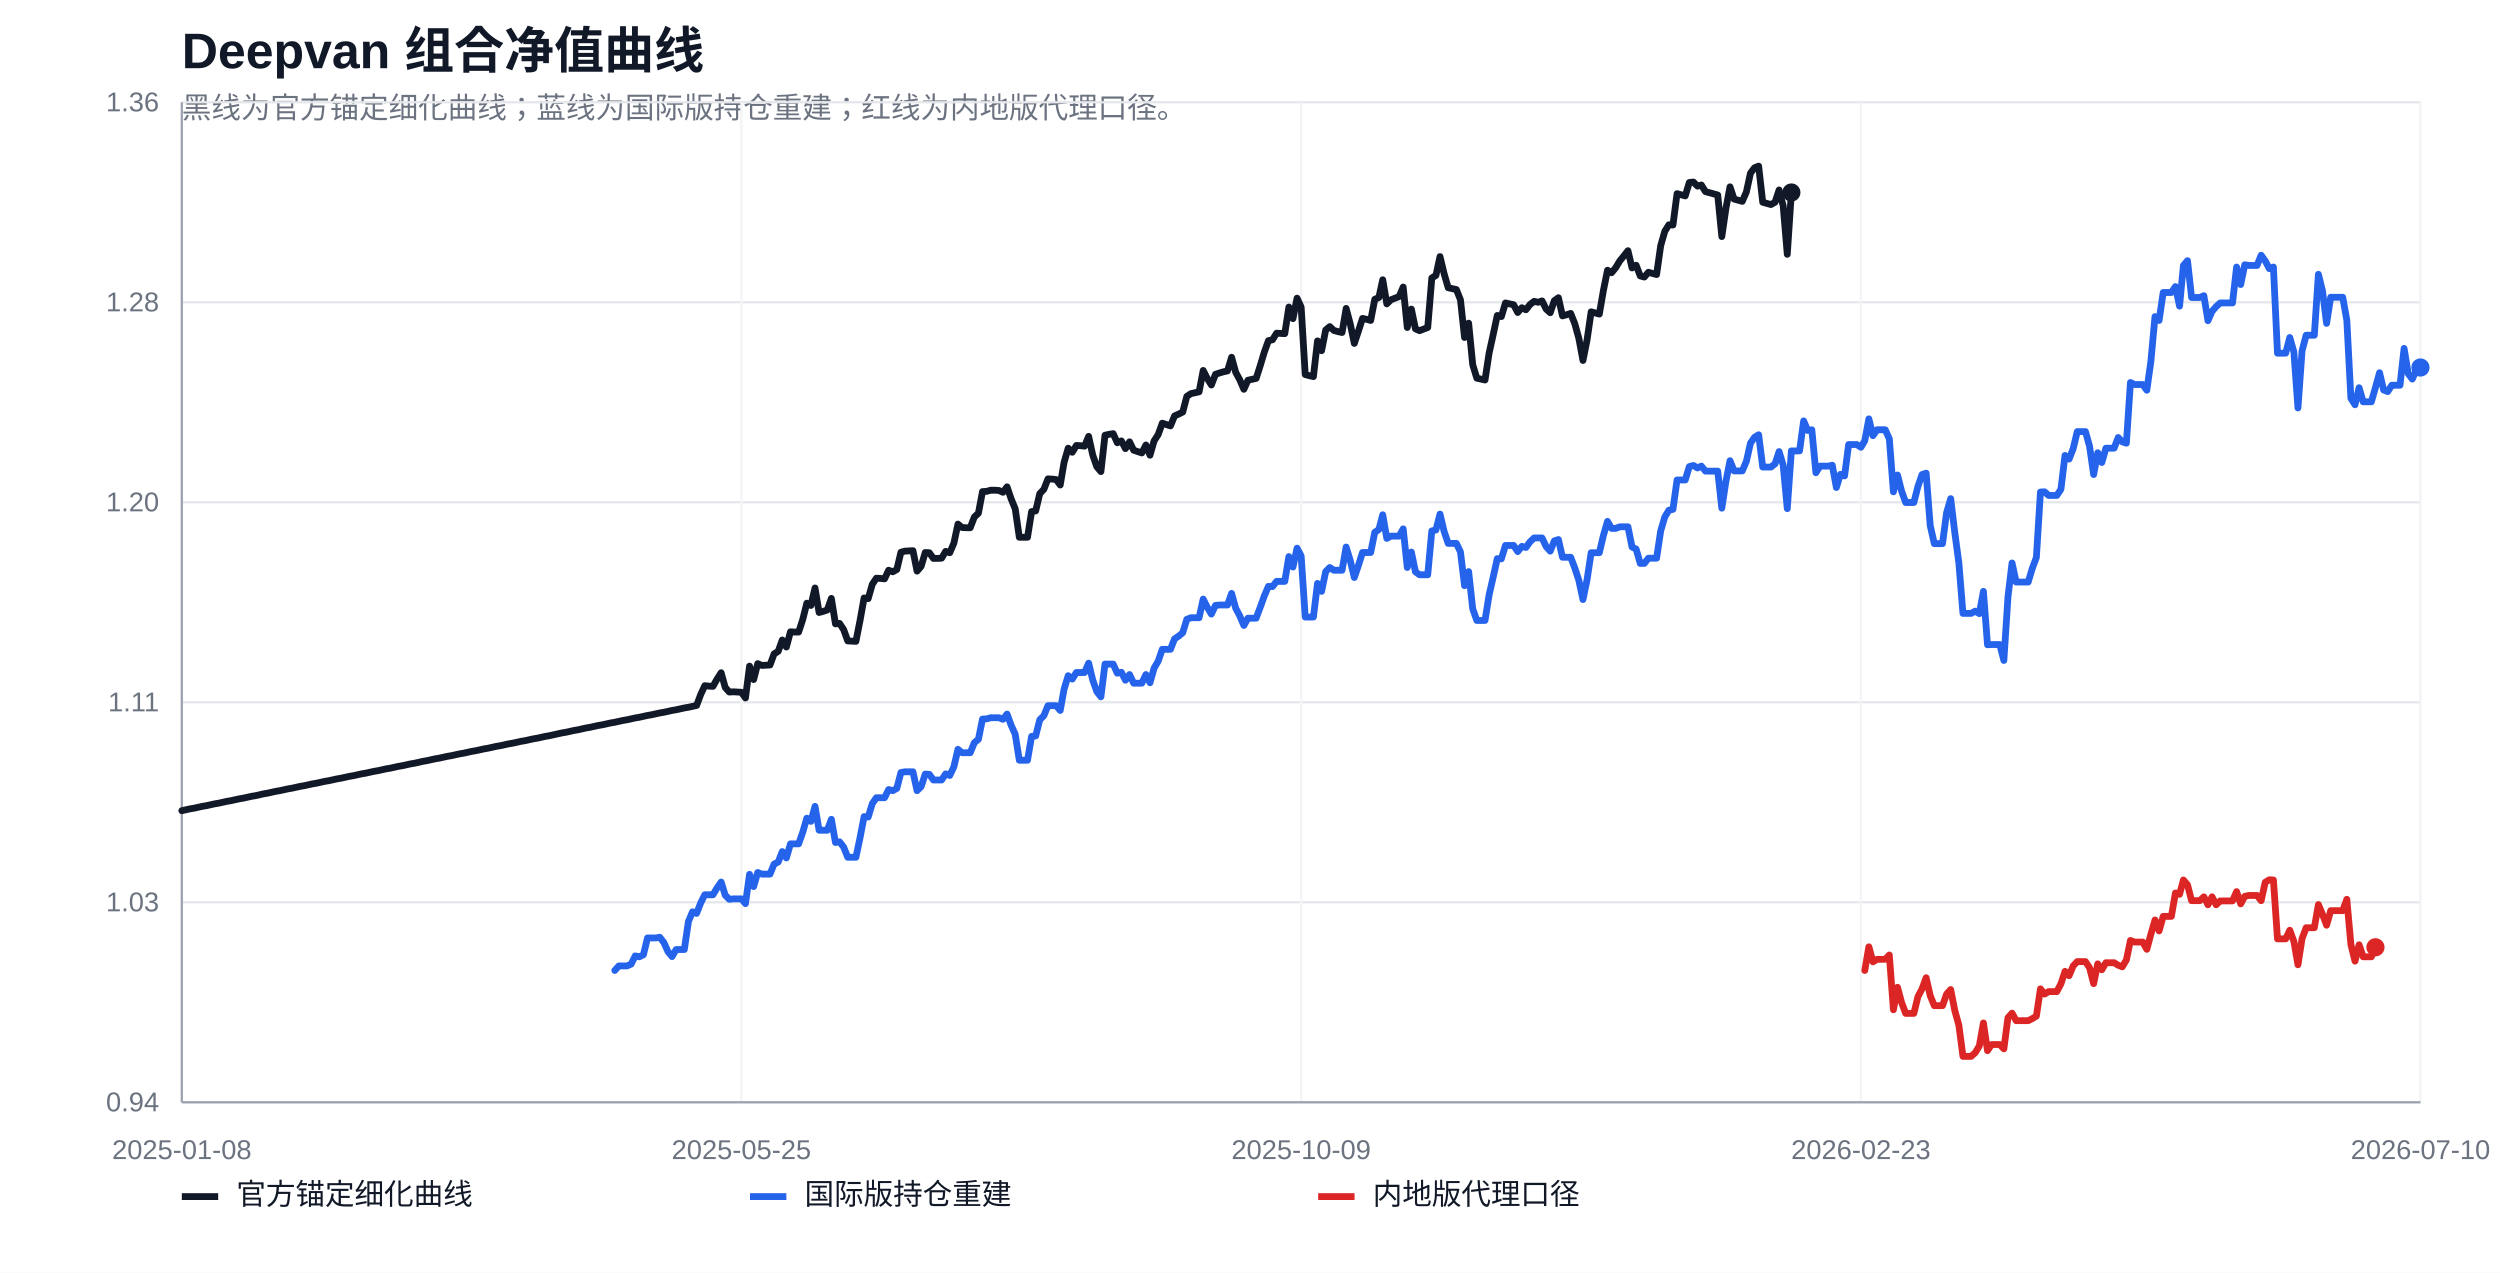
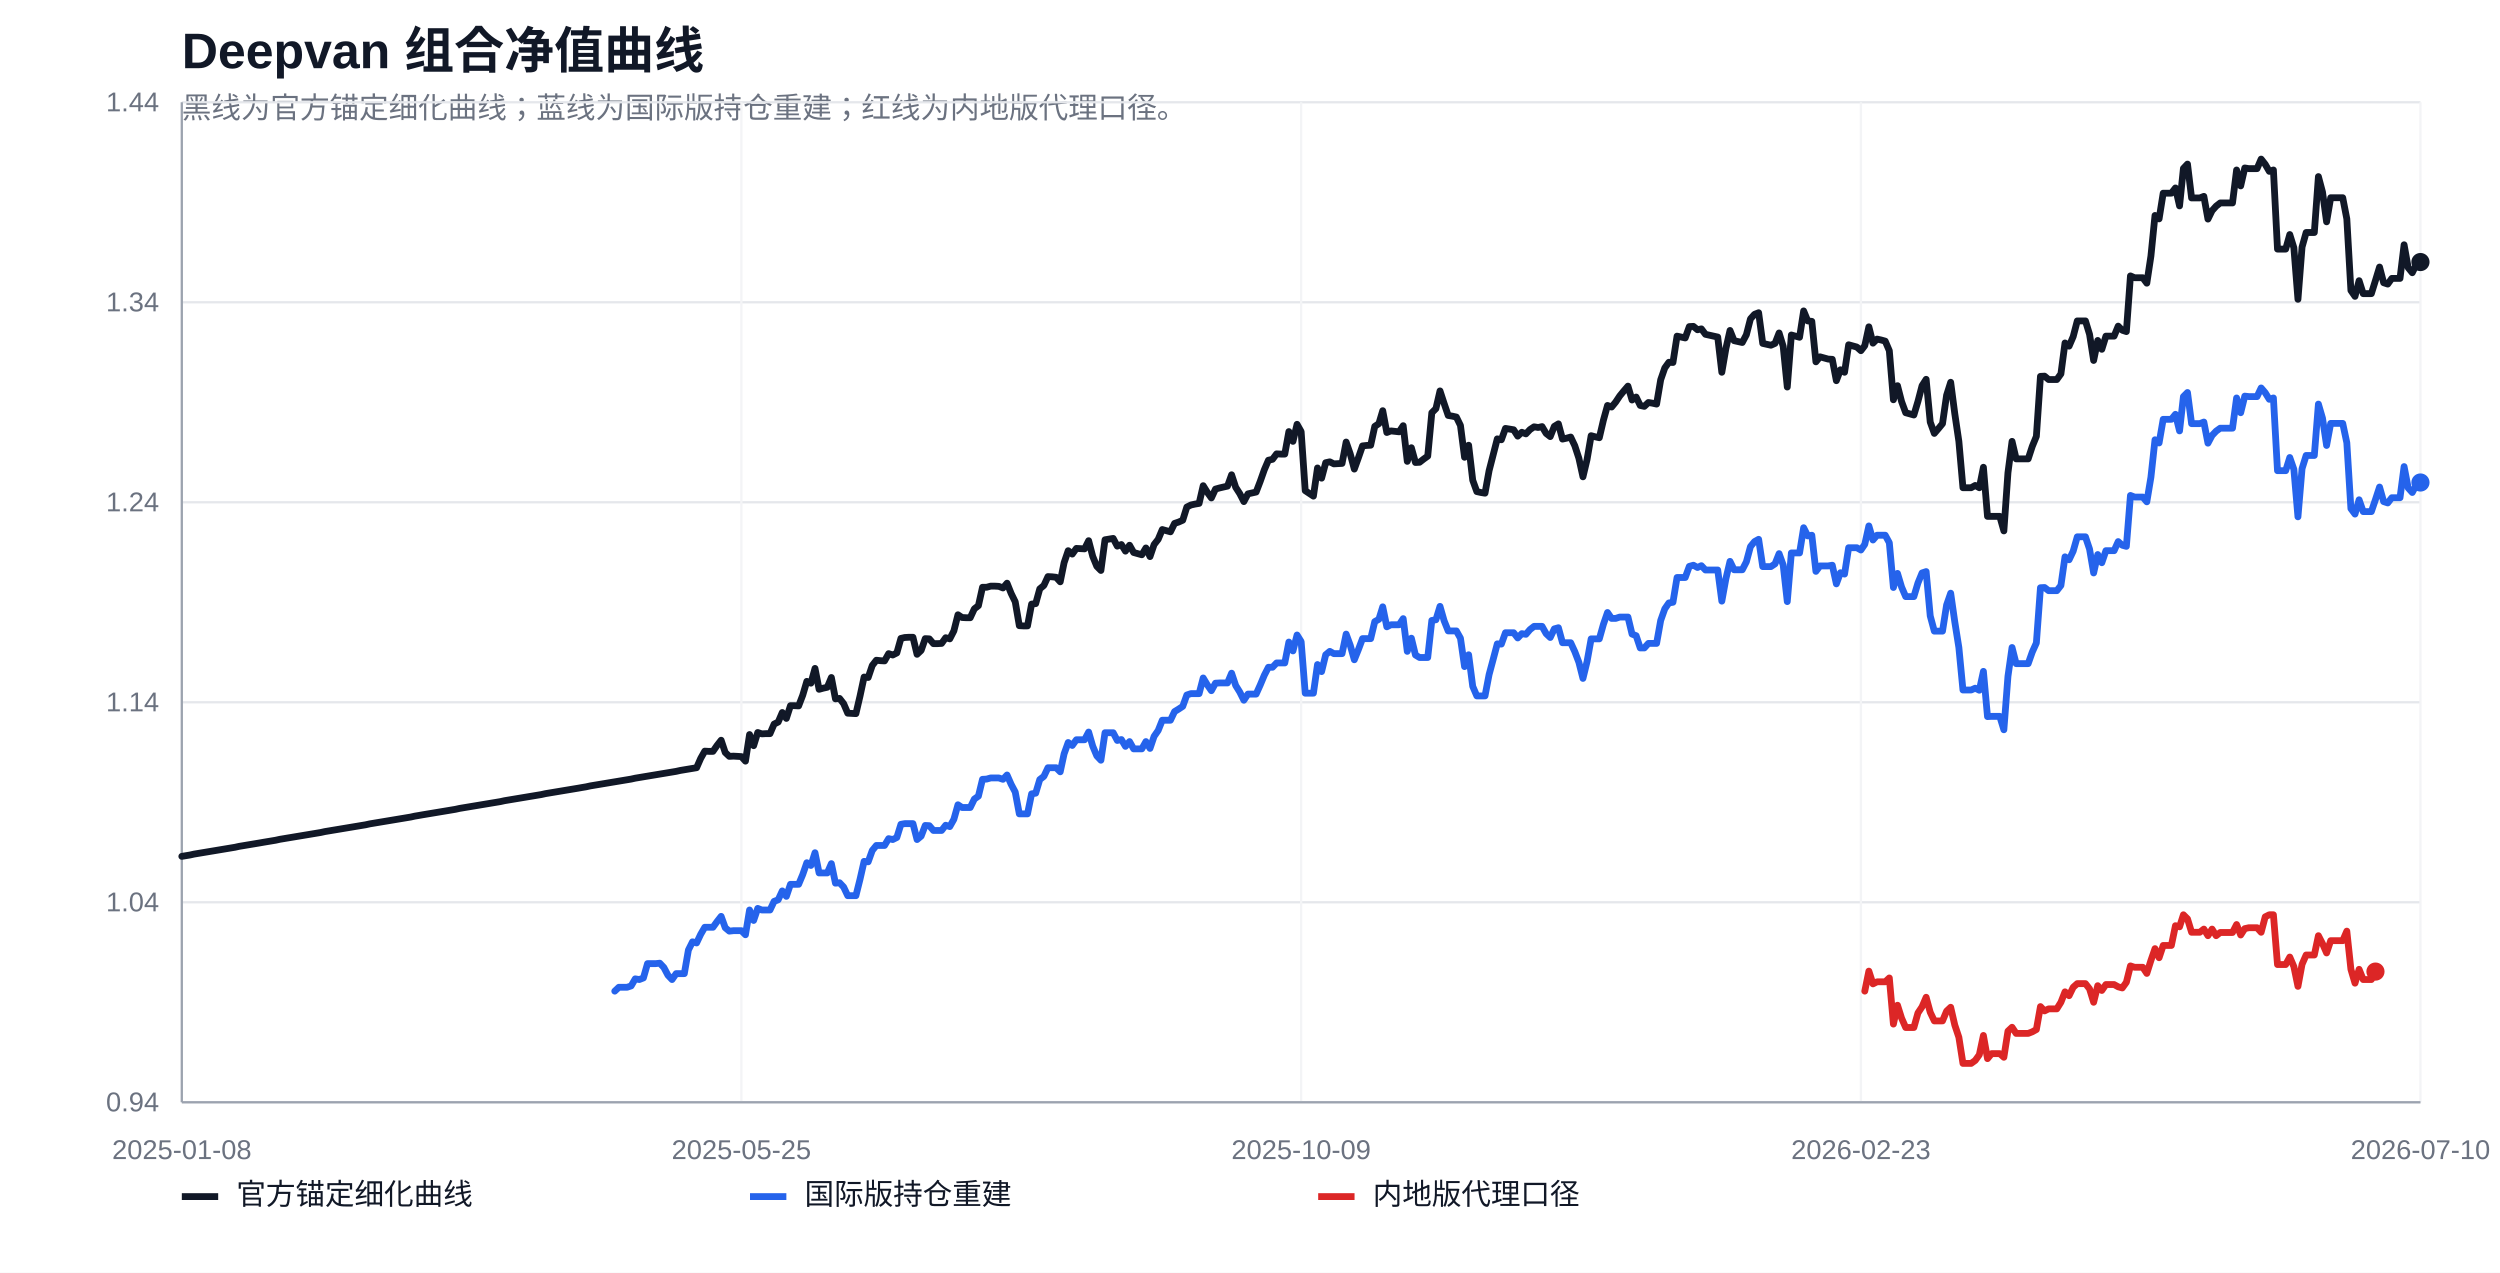
<svg xmlns="http://www.w3.org/2000/svg" width="1100" height="560" viewBox="0 0 1100 560">
  <rect width="100%" height="100%" fill="#ffffff" />
  <text x="80" y="30" font-family="Arial, sans-serif" font-size="22" font-weight="700" fill="#111827">Deepvan 组合净值曲线</text>
  <text x="80" y="52" font-family="Arial, sans-serif" font-size="13" fill="#6b7280">黑线为官方锚定细化曲线；蓝线为国际版持仓重建；红线为内地版代理口径。</text>
  <line x1="80" y1="485.0" x2="1065" y2="485.0" stroke="#e5e7eb" stroke-width="1" />
  <text x="70" y="489.0" text-anchor="end" font-family="Arial, sans-serif" font-size="12" fill="#6b7280">0.94</text>
  <line x1="80" y1="397.0" x2="1065" y2="397.0" stroke="#e5e7eb" stroke-width="1" />
-   <text x="70" y="401.0" text-anchor="end" font-family="Arial, sans-serif" font-size="12" fill="#6b7280">1.03</text>
+   <text x="70" y="401.0" text-anchor="end" font-family="Arial, sans-serif" font-size="12" fill="#6b7280">1.04</text>
  <line x1="80" y1="309.0" x2="1065" y2="309.0" stroke="#e5e7eb" stroke-width="1" />
-   <text x="70" y="313.0" text-anchor="end" font-family="Arial, sans-serif" font-size="12" fill="#6b7280">1.11</text>
+   <text x="70" y="313.0" text-anchor="end" font-family="Arial, sans-serif" font-size="12" fill="#6b7280">1.14</text>
  <line x1="80" y1="221.0" x2="1065" y2="221.0" stroke="#e5e7eb" stroke-width="1" />
-   <text x="70" y="225.0" text-anchor="end" font-family="Arial, sans-serif" font-size="12" fill="#6b7280">1.20</text>
+   <text x="70" y="225.0" text-anchor="end" font-family="Arial, sans-serif" font-size="12" fill="#6b7280">1.24</text>
  <line x1="80" y1="133.0" x2="1065" y2="133.0" stroke="#e5e7eb" stroke-width="1" />
-   <text x="70" y="137.0" text-anchor="end" font-family="Arial, sans-serif" font-size="12" fill="#6b7280">1.28</text>
+   <text x="70" y="137.0" text-anchor="end" font-family="Arial, sans-serif" font-size="12" fill="#6b7280">1.34</text>
  <line x1="80" y1="45.0" x2="1065" y2="45.0" stroke="#e5e7eb" stroke-width="1" />
-   <text x="70" y="49.0" text-anchor="end" font-family="Arial, sans-serif" font-size="12" fill="#6b7280">1.36</text>
+   <text x="70" y="49.0" text-anchor="end" font-family="Arial, sans-serif" font-size="12" fill="#6b7280">1.44</text>
  <line x1="80.0" y1="45" x2="80.0" y2="485" stroke="#f3f4f6" stroke-width="1" />
  <text x="80.0" y="510" text-anchor="middle" font-family="Arial, sans-serif" font-size="12" fill="#6b7280">2025-01-08</text>
  <line x1="326.2" y1="45" x2="326.2" y2="485" stroke="#f3f4f6" stroke-width="1" />
  <text x="326.2" y="510" text-anchor="middle" font-family="Arial, sans-serif" font-size="12" fill="#6b7280">2025-05-25</text>
  <line x1="572.5" y1="45" x2="572.5" y2="485" stroke="#f3f4f6" stroke-width="1" />
  <text x="572.5" y="510" text-anchor="middle" font-family="Arial, sans-serif" font-size="12" fill="#6b7280">2025-10-09</text>
  <line x1="818.8" y1="45" x2="818.8" y2="485" stroke="#f3f4f6" stroke-width="1" />
  <text x="818.8" y="510" text-anchor="middle" font-family="Arial, sans-serif" font-size="12" fill="#6b7280">2026-02-23</text>
  <line x1="1065.0" y1="45" x2="1065.0" y2="485" stroke="#f3f4f6" stroke-width="1" />
  <text x="1065.0" y="510" text-anchor="middle" font-family="Arial, sans-serif" font-size="12" fill="#6b7280">2026-07-10</text>
  <line x1="80" y1="485" x2="1065" y2="485" stroke="#9ca3af" />
  <line x1="80" y1="45" x2="80" y2="485" stroke="#9ca3af" />
-   <polyline points="80.0,356.7 81.8,356.3 83.6,355.9 85.4,355.6 87.2,355.2 89.0,354.8 90.8,354.5 92.6,354.1 94.4,353.7 96.2,353.4 98.0,353.0 99.8,352.6 101.6,352.3 103.4,351.9 105.2,351.5 107.0,351.2 108.8,350.8 110.6,350.4 112.4,350.1 114.2,349.7 115.9,349.3 117.7,349.0 119.5,348.6 121.3,348.2 123.1,347.9 124.9,347.5 126.7,347.1 128.5,346.8 130.3,346.4 132.1,346.0 133.9,345.7 135.7,345.3 137.5,344.9 139.3,344.6 141.1,344.2 142.9,343.8 144.7,343.5 146.5,343.1 148.3,342.7 150.1,342.4 151.9,342.0 153.7,341.6 155.5,341.3 157.3,340.9 159.1,340.5 160.9,340.2 162.7,339.8 164.5,339.4 166.3,339.1 168.1,338.7 169.9,338.3 171.7,338.0 173.5,337.6 175.3,337.2 177.1,336.9 178.9,336.5 180.7,336.1 182.5,335.8 184.3,335.4 186.0,335.0 187.8,334.7 189.6,334.3 191.4,333.9 193.2,333.6 195.0,333.2 196.8,332.8 198.6,332.5 200.4,332.1 202.2,331.7 204.0,331.4 205.8,331.0 207.6,330.6 209.4,330.3 211.2,329.9 213.0,329.5 214.8,329.2 216.6,328.8 218.4,328.4 220.2,328.1 222.0,327.7 223.8,327.3 225.6,327.0 227.4,326.6 229.2,326.2 231.0,325.9 232.8,325.5 234.6,325.1 236.4,324.8 238.2,324.4 240.0,324.0 241.8,323.7 243.6,323.3 245.4,322.9 247.2,322.5 249.0,322.2 250.8,321.8 252.6,321.4 254.4,321.1 256.1,320.7 257.9,320.3 259.7,320.0 261.5,319.6 263.3,319.2 265.1,318.9 266.9,318.5 268.7,318.1 270.5,317.8 272.3,317.4 274.1,317.0 275.9,316.7 277.7,316.3 279.5,315.9 281.3,315.6 283.1,315.2 284.9,314.8 286.7,314.5 288.5,314.1 290.3,313.7 292.1,313.4 293.9,313.0 295.7,312.6 297.5,312.3 299.3,311.9 301.1,311.5 302.9,311.2 304.7,310.8 306.5,310.4 308.3,305.6 310.1,301.7 311.9,301.9 313.7,302.0 315.5,298.8 317.3,296.0 319.1,302.5 320.9,304.5 322.7,304.4 324.5,304.5 326.2,304.6 328.0,307.1 329.8,293.1 331.6,299.0 333.4,292.0 335.2,292.8 337.0,292.7 338.8,292.6 340.6,287.7 342.4,286.6 344.2,281.6 346.0,284.7 347.8,278.0 349.6,278.1 351.4,278.1 353.2,272.6 355.0,265.4 356.8,266.4 358.6,258.7 360.4,269.5 362.2,269.0 364.0,268.4 365.8,263.3 367.6,274.5 369.4,274.3 371.2,277.0 373.0,282.0 374.8,282.1 376.6,282.2 378.4,273.1 380.2,263.1 382.0,263.4 383.8,257.1 385.6,254.4 387.4,254.5 389.2,254.7 391.0,250.9 392.8,251.6 394.6,250.6 396.4,243.0 398.1,242.5 399.9,242.4 401.7,242.3 403.5,251.3 405.3,249.2 407.1,243.1 408.9,243.2 410.7,245.7 412.5,245.7 414.3,245.6 416.1,242.6 417.9,243.2 419.7,239.0 421.5,230.6 423.3,232.1 425.1,232.2 426.9,232.2 428.7,227.5 430.5,225.8 432.3,216.3 434.1,216.2 435.9,215.7 437.7,215.7 439.5,215.8 441.3,216.6 443.1,214.2 444.9,219.5 446.7,223.9 448.5,236.4 450.3,236.4 452.1,236.4 453.9,225.1 455.7,224.8 457.5,217.2 459.3,215.3 461.1,210.7 462.9,210.8 464.7,211.0 466.5,213.4 468.2,203.4 470.0,197.2 471.8,199.0 473.6,196.0 475.4,196.1 477.2,196.3 479.0,192.0 480.8,200.2 482.6,205.4 484.4,207.5 486.2,191.5 488.0,191.1 489.8,190.8 491.6,194.8 493.4,194.0 495.2,197.4 497.0,194.4 498.8,198.1 500.6,198.7 502.4,199.3 504.2,195.8 506.0,200.3 507.8,194.0 509.6,191.2 511.4,186.2 513.2,186.8 515.0,187.4 516.8,183.0 518.6,182.2 520.4,181.3 522.2,174.4 524.0,173.2 525.8,172.8 527.6,172.4 529.4,163.0 531.2,166.5 533.0,169.4 534.8,164.7 536.6,164.1 538.3,163.6 540.1,163.2 541.9,157.2 543.7,163.8 545.5,167.1 547.3,171.3 549.1,167.3 550.9,166.9 552.7,166.5 554.5,160.9 556.3,154.9 558.1,149.9 559.9,149.5 561.7,146.6 563.5,146.7 565.3,146.8 567.1,135.1 568.9,140.2 570.7,131.2 572.5,135.1 574.3,164.8 576.1,165.3 577.9,165.7 579.7,150.0 581.5,154.3 583.3,145.2 585.1,143.7 586.9,145.4 588.7,145.9 590.5,146.3 592.3,135.7 594.1,142.5 595.9,151.1 597.7,145.7 599.5,140.1 601.3,140.5 603.1,141.0 604.9,131.7 606.7,130.9 608.4,123.1 610.2,133.7 612.0,131.9 613.8,131.2 615.6,130.5 617.4,126.3 619.2,144.1 621.0,136.0 622.8,144.7 624.6,145.5 626.4,144.8 628.2,144.1 630.0,122.3 631.8,121.2 633.6,112.9 635.4,120.4 637.2,126.6 639.0,127.0 640.8,127.4 642.6,131.9 644.4,148.5 646.2,142.2 648.0,160.5 649.8,166.4 651.6,166.8 653.4,167.2 655.2,155.4 657.0,147.2 658.8,138.8 660.6,139.3 662.4,133.3 664.2,133.7 666.0,134.1 667.8,137.5 669.6,135.4 671.4,136.3 673.2,134.0 675.0,132.6 676.8,133.0 678.5,132.4 680.3,136.0 682.1,137.6 683.9,132.3 685.7,131.0 687.5,139.0 689.3,138.5 691.1,137.9 692.9,142.4 694.7,148.9 696.5,158.6 698.3,149.6 700.1,137.2 701.9,137.7 703.7,138.2 705.5,127.8 707.3,118.9 709.1,120.0 710.9,117.8 712.7,114.8 714.5,112.6 716.3,110.3 718.1,117.9 719.9,116.7 721.7,121.4 723.5,121.9 725.3,119.8 727.1,120.3 728.9,120.8 730.7,108.1 732.5,101.8 734.3,98.9 736.1,99.0 737.9,85.2 739.7,85.7 741.5,86.2 743.3,80.3 745.1,80.1 746.9,81.9 748.6,81.4 750.4,84.3 752.2,84.8 754.0,85.3 755.8,85.8 757.6,104.1 759.4,91.7 761.2,82.2 763.0,87.6 764.8,88.1 766.6,88.6 768.4,84.5 770.2,76.2 772.0,73.8 773.8,73.1 775.6,89.0 777.4,89.5 779.2,90.0 781.0,89.0 782.8,83.6 784.6,90.6 786.4,111.9 788.2,84.7" fill="none" stroke="#111827" stroke-width="3" stroke-linejoin="round" stroke-linecap="round" />
-   <circle cx="788.2" cy="84.7" r="4" fill="#111827" />
+   <polyline points="80.0,376.8 81.8,376.5 83.6,376.2 85.4,375.8 87.2,375.5 89.0,375.2 90.8,374.9 92.6,374.6 94.4,374.3 96.2,374.0 98.0,373.7 99.8,373.4 101.6,373.1 103.4,372.8 105.2,372.4 107.0,372.1 108.8,371.8 110.6,371.5 112.4,371.2 114.2,370.9 115.9,370.6 117.7,370.3 119.5,370.0 121.3,369.7 123.1,369.3 124.9,369.0 126.7,368.7 128.5,368.4 130.3,368.1 132.1,367.8 133.9,367.5 135.7,367.2 137.5,366.9 139.3,366.6 141.1,366.3 142.9,365.9 144.7,365.6 146.5,365.3 148.3,365.0 150.1,364.7 151.9,364.4 153.7,364.1 155.5,363.8 157.3,363.5 159.1,363.2 160.9,362.9 162.7,362.5 164.5,362.2 166.3,361.9 168.1,361.6 169.9,361.3 171.7,361.0 173.5,360.7 175.3,360.4 177.1,360.1 178.9,359.8 180.7,359.5 182.5,359.1 184.3,358.8 186.0,358.5 187.8,358.2 189.6,357.9 191.4,357.6 193.2,357.3 195.0,357.0 196.8,356.7 198.6,356.4 200.4,356.1 202.2,355.7 204.0,355.4 205.8,355.1 207.6,354.8 209.4,354.5 211.2,354.2 213.0,353.9 214.8,353.6 216.6,353.3 218.4,353.0 220.2,352.7 222.0,352.3 223.8,352.0 225.6,351.7 227.4,351.4 229.2,351.1 231.0,350.8 232.8,350.5 234.6,350.2 236.4,349.9 238.2,349.6 240.0,349.2 241.8,348.9 243.6,348.6 245.4,348.3 247.2,348.0 249.0,347.7 250.8,347.4 252.6,347.1 254.4,346.8 256.1,346.5 257.9,346.2 259.7,345.8 261.5,345.5 263.3,345.2 265.1,344.9 266.9,344.6 268.7,344.3 270.5,344.0 272.3,343.7 274.1,343.4 275.9,343.1 277.7,342.8 279.5,342.4 281.3,342.1 283.1,341.8 284.9,341.5 286.7,341.2 288.5,340.9 290.3,340.6 292.1,340.3 293.9,340.0 295.7,339.7 297.5,339.4 299.3,339.0 301.1,338.7 302.9,338.4 304.7,338.1 306.5,337.8 308.3,333.7 310.1,330.5 311.9,330.6 313.7,330.6 315.5,328.0 317.3,325.7 319.1,331.1 320.9,332.8 322.7,332.7 324.5,332.8 326.2,332.9 328.0,334.9 329.8,323.2 331.6,328.1 333.4,322.3 335.2,322.9 337.0,322.8 338.8,322.8 340.6,318.6 342.4,317.7 344.2,313.5 346.0,316.1 347.8,310.5 349.6,310.5 351.4,310.6 353.2,305.9 355.0,299.8 356.8,300.6 358.6,294.1 360.4,303.3 362.2,302.8 364.0,302.4 365.8,298.1 367.6,307.5 369.4,307.3 371.2,309.6 373.0,313.8 374.8,313.9 376.6,314.0 378.4,306.3 380.2,297.9 382.0,298.1 383.8,292.8 385.6,290.5 387.4,290.7 389.2,290.8 391.0,287.6 392.8,288.2 394.6,287.3 396.4,280.9 398.1,280.5 399.9,280.4 401.7,280.4 403.5,287.9 405.3,286.2 407.1,281.0 408.9,281.1 410.7,283.2 412.5,283.2 414.3,283.1 416.1,280.6 417.9,281.1 419.7,277.6 421.5,270.5 423.3,271.7 425.1,271.8 426.9,271.8 428.7,267.9 430.5,266.5 432.3,258.4 434.1,258.4 435.9,257.9 437.7,257.9 439.5,258.0 441.3,258.7 443.1,256.6 444.9,261.1 446.7,264.8 448.5,275.3 450.3,275.4 452.1,275.4 453.9,265.8 455.7,265.6 457.5,259.1 459.3,257.6 461.1,253.7 462.9,253.8 464.7,254.0 466.5,256.0 468.2,247.6 470.0,242.3 471.8,243.8 473.6,241.3 475.4,241.4 477.2,241.5 479.0,237.9 480.8,244.8 482.6,249.2 484.4,251.0 486.2,237.5 488.0,237.2 489.8,236.9 491.6,240.3 493.4,239.6 495.2,242.5 497.0,239.9 498.8,243.1 500.6,243.6 502.4,244.1 504.2,241.1 506.0,244.9 507.8,239.6 509.6,237.3 511.4,233.0 513.2,233.5 515.0,234.0 516.8,230.3 518.6,229.7 520.4,228.9 522.2,223.1 524.0,222.2 525.8,221.8 527.6,221.5 529.4,213.7 531.2,216.6 533.0,219.1 534.8,215.2 536.6,214.7 538.3,214.3 540.1,213.9 541.9,208.9 543.7,214.4 545.5,217.2 547.3,220.7 549.1,217.3 550.9,216.9 552.7,216.5 554.5,211.8 556.3,206.7 558.1,202.5 559.9,202.1 561.7,199.7 563.5,199.8 565.3,199.8 567.1,189.9 568.9,194.2 570.7,186.7 572.5,189.9 574.3,215.9 576.1,217.1 577.9,218.3 579.7,205.9 581.5,210.4 583.3,203.6 585.1,203.2 586.9,204.1 588.7,204.0 590.5,203.9 592.3,194.5 594.1,199.7 595.9,206.4 597.7,201.4 599.5,196.2 601.3,196.0 603.1,195.9 604.9,187.6 606.7,186.4 608.4,180.7 610.2,190.3 612.0,189.6 613.8,189.8 615.6,190.0 617.4,187.3 619.2,203.0 621.0,197.0 622.8,203.5 624.6,203.4 626.4,202.0 628.2,200.7 630.0,181.6 631.8,179.8 633.6,172.0 635.4,177.5 637.2,182.8 639.0,183.1 640.8,183.5 642.6,187.2 644.4,201.2 646.2,195.9 648.0,211.3 649.8,216.3 651.6,216.7 653.4,217.0 655.2,207.1 657.0,200.1 658.8,193.1 660.6,193.5 662.4,188.5 664.2,188.8 666.0,189.1 667.8,191.9 669.6,190.2 671.4,190.9 673.2,189.0 675.0,187.8 676.8,188.1 678.5,187.7 680.3,190.7 682.1,192.1 683.9,187.6 685.7,186.5 687.5,193.2 689.3,192.8 691.1,192.3 692.9,196.1 694.7,201.6 696.5,209.8 698.3,202.2 700.1,191.7 701.9,192.2 703.7,192.6 705.5,184.9 707.3,178.4 709.1,179.1 710.9,176.9 712.7,174.2 714.5,172.0 716.3,169.9 718.1,176.0 719.9,174.7 721.7,178.4 723.5,178.8 725.3,177.1 727.1,177.4 728.9,177.8 730.7,167.1 732.5,161.9 734.3,159.4 736.1,159.5 737.9,147.9 739.7,148.3 741.5,148.7 743.3,143.7 745.1,143.6 746.9,145.1 748.6,144.7 750.4,147.1 752.2,147.5 754.0,147.9 755.8,148.3 757.6,163.8 759.4,153.3 761.2,145.4 763.0,149.9 764.8,150.3 766.6,150.7 768.4,147.3 770.2,140.3 772.0,138.3 773.8,137.6 775.6,151.1 777.4,151.5 779.2,151.9 781.0,151.1 782.8,146.5 784.6,152.4 786.4,170.3 788.2,147.4 790.0,147.9 791.8,148.4 793.6,136.8 795.4,141.2 797.2,141.4 799.0,159.2 800.8,157.0 802.6,157.5 804.4,158.0 806.2,158.1 808.0,167.5 809.8,162.7 811.6,163.8 813.4,151.7 815.2,152.2 817.0,152.7 818.8,154.3 820.5,152.1 822.3,143.8 824.1,151.0 825.9,149.2 827.7,149.6 829.5,150.1 831.3,154.3 833.1,175.9 834.9,169.7 836.7,176.7 838.5,181.6 840.3,182.1 842.1,182.6 843.9,176.6 845.7,169.7 847.5,166.9 849.3,185.7 851.1,190.7 852.9,188.6 854.7,186.4 856.5,173.9 858.3,168.2 860.1,182.0 861.9,194.2 863.7,214.6 865.5,214.6 867.3,214.6 869.1,213.6 870.9,214.6 872.7,205.6 874.5,227.2 876.3,227.2 878.1,227.2 879.9,227.2 881.7,233.6 883.5,208.0 885.3,194.2 887.1,201.9 888.9,201.9 890.6,201.9 892.4,201.9 894.2,196.4 896.0,192.0 897.8,165.6 899.6,165.5 901.4,167.0 903.2,167.0 905.0,167.0 906.8,164.5 908.6,150.9 910.4,152.3 912.2,148.1 914.0,141.2 915.8,141.2 917.6,141.2 919.4,147.1 921.2,158.6 923.0,149.8 924.8,153.7 926.6,147.9 928.4,147.9 930.2,147.9 932.0,143.5 933.8,145.3 935.6,145.9 937.4,121.4 939.2,122.2 941.0,122.2 942.8,122.2 944.6,124.6 946.4,112.7 948.2,94.8 950.0,96.3 951.8,85.0 953.6,85.0 955.4,85.0 957.2,82.7 959.0,90.6 960.7,74.1 962.5,72.2 964.3,87.1 966.1,87.1 967.9,87.1 969.7,86.4 971.5,96.4 973.3,92.7 975.1,90.7 976.9,89.3 978.7,89.3 980.5,89.3 982.3,89.3 984.1,74.8 985.9,81.8 987.7,73.9 989.5,74.2 991.3,74.2 993.1,74.2 994.9,70.0 996.7,72.3 998.5,75.4 1000.3,74.8 1002.1,109.6 1003.9,109.6 1005.7,109.6 1007.5,103.2 1009.3,109.0 1011.1,131.7 1012.9,108.7 1014.7,102.3 1016.5,102.3 1018.3,102.3 1020.1,77.7 1021.9,84.5 1023.7,97.6 1025.5,87.0 1027.3,87.0 1029.1,87.0 1030.8,87.0 1032.6,96.3 1034.4,127.8 1036.2,130.4 1038.0,123.5 1039.8,129.2 1041.6,129.2 1043.4,129.2 1045.2,123.4 1047.0,117.5 1048.8,124.4 1050.6,125.0 1052.4,122.5 1054.2,122.5 1056.0,122.5 1057.8,107.7 1059.6,117.8 1061.4,120.0 1063.2,116.3 1065.0,115.3" fill="none" stroke="#111827" stroke-width="3" stroke-linejoin="round" stroke-linecap="round" />
+   <circle cx="1065.0" cy="115.3" r="4" fill="#111827" />
  <rect x="80" y="525" width="16" height="3" fill="#111827" />
  <text x="104" y="530" font-family="Arial, sans-serif" font-size="13" fill="#111827">官方锚定细化曲线</text>
-   <polyline points="270.5,427.0 272.3,425.0 274.1,425.0 275.9,425.0 277.7,424.2 279.5,420.6 281.3,421.0 283.1,420.1 284.9,412.7 286.7,412.7 288.5,412.7 290.3,412.4 292.1,414.7 293.9,418.7 295.7,420.9 297.5,417.8 299.3,417.8 301.1,417.8 302.9,405.5 304.7,401.2 306.5,401.9 308.3,397.3 310.1,393.7 311.9,393.7 313.7,393.7 315.5,390.7 317.3,388.1 319.1,393.9 320.9,395.7 322.7,395.5 324.5,395.5 326.2,395.5 328.0,397.6 329.8,384.7 331.6,390.1 333.4,383.9 335.2,384.6 337.0,384.6 338.8,384.6 340.6,380.2 342.4,379.3 344.2,374.7 346.0,377.5 347.8,371.3 349.6,371.3 351.4,371.3 353.2,366.2 355.0,360.0 356.8,361.4 358.6,354.8 360.4,365.3 362.2,365.3 364.0,365.3 365.8,360.5 367.6,370.7 369.4,370.4 371.2,372.7 373.0,377.2 374.8,377.2 376.6,377.2 378.4,368.7 380.2,359.3 382.0,359.5 383.8,353.6 385.6,351.0 387.4,351.0 389.2,351.0 391.0,347.4 392.8,347.9 394.6,346.9 396.4,339.9 398.1,339.6 399.9,339.6 401.7,339.6 403.5,347.9 405.3,346.1 407.1,340.6 408.9,340.7 410.7,343.2 412.5,343.2 414.3,343.2 416.1,340.5 417.9,341.2 419.7,337.4 421.5,329.7 423.3,331.2 425.1,331.2 426.9,331.2 428.7,326.8 430.5,325.3 432.3,316.4 434.1,316.3 435.9,315.8 437.7,315.8 439.5,315.8 441.3,316.5 443.1,314.2 444.9,319.1 446.7,323.1 448.5,334.5 450.3,334.5 452.1,334.5 453.9,324.0 455.7,323.8 457.5,316.7 459.3,314.9 461.1,310.5 462.9,310.5 464.7,310.5 466.5,312.6 468.2,303.2 470.0,297.3 471.8,298.8 473.6,295.9 475.4,295.9 477.2,295.9 479.0,291.8 480.8,299.2 482.6,304.3 484.4,306.6 486.2,292.2 488.0,292.2 489.8,292.2 491.6,296.2 493.4,295.8 495.2,299.3 497.0,296.8 498.8,300.6 500.6,300.6 502.4,300.6 504.2,296.8 506.0,300.4 507.8,294.0 509.6,290.9 511.4,285.7 513.2,285.7 515.0,285.7 516.8,281.1 518.6,279.9 520.4,278.4 522.2,272.5 524.0,271.8 525.8,271.8 527.6,271.8 529.4,263.6 531.2,267.2 533.0,270.2 534.8,266.4 536.6,266.2 538.3,266.2 540.1,266.2 541.9,261.1 543.7,267.6 545.5,271.0 547.3,275.2 549.1,272.0 550.9,272.0 552.7,272.0 554.5,267.2 556.3,262.2 558.1,258.0 559.9,258.1 561.7,255.8 563.5,255.8 565.3,255.8 567.1,244.9 568.9,249.5 570.7,241.2 572.5,244.6 574.3,271.5 576.1,271.5 577.9,271.5 579.7,256.7 581.5,260.2 583.3,251.5 585.1,249.7 586.9,250.9 588.7,250.9 590.5,250.9 592.3,240.7 594.1,246.6 595.9,254.1 597.7,248.8 599.5,243.1 601.3,243.1 603.1,243.1 604.9,234.2 606.7,233.0 608.4,226.5 610.2,236.9 612.0,235.9 613.8,235.9 615.6,235.9 617.4,232.7 619.2,249.7 621.0,242.9 622.8,251.6 624.6,252.9 626.4,252.9 628.2,252.9 630.0,233.6 631.8,233.2 633.6,226.2 635.4,233.8 637.2,239.1 639.0,239.1 640.8,239.1 642.6,242.8 644.4,257.7 646.2,251.5 648.0,267.9 649.8,273.0 651.6,273.0 653.4,273.0 655.2,261.8 657.0,253.9 658.8,245.8 660.6,245.9 662.4,240.0 664.2,240.0 666.0,240.0 667.8,242.7 669.6,240.4 671.4,240.9 673.2,238.4 675.0,236.7 676.8,236.7 678.5,236.7 680.3,240.5 682.1,242.5 683.9,238.0 685.7,237.4 687.5,245.2 689.3,245.2 691.1,245.2 692.9,249.9 694.7,255.4 696.5,263.8 698.3,255.1 700.1,243.2 701.9,243.2 703.7,243.2 705.5,235.6 707.3,229.4 709.1,232.5 710.9,232.5 712.7,231.8 714.5,231.8 716.3,231.8 718.1,240.7 719.9,241.6 721.7,247.9 723.5,247.9 725.3,245.6 727.1,245.6 728.9,245.6 730.7,233.6 732.5,227.5 734.3,224.5 736.1,224.1 737.9,211.2 739.7,211.2 741.5,211.2 743.3,205.3 745.1,204.8 746.9,205.9 748.6,205.1 750.4,207.3 752.2,207.3 754.0,207.3 755.8,207.3 757.6,223.6 759.4,211.8 761.2,202.7 763.0,207.2 764.8,207.2 766.6,207.2 768.4,203.0 770.2,195.0 772.0,192.4 773.8,191.3 775.6,205.5 777.4,205.5 779.2,205.5 781.0,204.1 782.8,198.7 784.6,204.7 786.4,223.8 788.2,198.4 790.0,198.4 791.8,198.4 793.6,185.2 795.4,189.4 797.2,189.1 799.0,208.0 800.8,205.1 802.6,205.1 804.4,205.1 806.2,204.7 808.0,214.5 809.8,208.7 811.6,209.4 813.4,195.6 815.2,195.6 817.0,195.6 818.8,196.8 820.5,193.9 822.3,184.3 824.1,191.7 825.9,189.1 827.7,189.1 829.5,189.1 831.3,193.1 833.1,216.4 834.9,209.0 836.7,216.1 838.5,221.1 840.3,221.1 842.1,221.1 843.9,214.0 845.7,208.8 847.5,208.2 849.3,231.3 851.1,239.2 852.9,239.2 854.7,239.2 856.5,225.6 858.3,219.4 860.1,234.3 861.9,247.7 863.7,269.9 865.5,269.9 867.3,269.9 869.1,268.9 870.9,270.0 872.7,260.2 874.5,283.7 876.3,283.6 878.1,283.6 879.9,283.6 881.7,290.6 883.5,262.7 885.3,247.7 887.1,256.1 888.9,256.1 890.6,256.1 892.4,256.1 894.2,250.1 896.0,245.3 897.8,216.5 899.6,216.4 901.4,218.0 903.2,218.0 905.0,218.0 906.8,215.3 908.6,200.4 910.4,202.0 912.2,197.4 914.0,189.9 915.8,189.9 917.6,189.9 919.4,196.3 921.2,208.8 923.0,199.2 924.8,203.5 926.6,197.2 928.4,197.2 930.2,197.2 932.0,192.5 933.8,194.4 935.6,195.0 937.4,168.3 939.2,169.2 941.0,169.2 942.8,169.2 944.6,171.7 946.4,158.9 948.2,139.3 950.0,141.0 951.8,128.7 953.6,128.7 955.4,128.7 957.2,126.1 959.0,134.7 960.7,116.8 962.5,114.7 964.3,130.9 966.1,130.9 967.9,130.9 969.7,130.1 971.5,141.1 973.3,137.0 975.1,134.9 976.9,133.3 978.7,133.3 980.5,133.3 982.3,133.3 984.1,117.5 985.9,125.2 987.7,116.5 989.5,116.8 991.3,116.8 993.1,116.8 994.9,112.3 996.7,114.8 998.5,118.2 1000.3,117.5 1002.1,155.4 1003.9,155.4 1005.7,155.4 1007.5,148.5 1009.3,154.8 1011.1,179.5 1012.9,154.4 1014.7,147.5 1016.5,147.5 1018.3,147.5 1020.1,120.7 1021.9,128.0 1023.7,142.3 1025.5,130.8 1027.3,130.8 1029.1,130.8 1030.8,130.8 1032.6,140.9 1034.4,175.3 1036.2,178.1 1038.0,170.6 1039.8,176.8 1041.6,176.8 1043.4,176.8 1045.2,170.5 1047.0,164.0 1048.8,171.6 1050.6,172.3 1052.4,169.5 1054.2,169.5 1056.0,169.5 1057.8,153.3 1059.6,164.4 1061.4,166.8 1063.2,162.8 1065.0,161.7" fill="none" stroke="#2563eb" stroke-width="3" stroke-linejoin="round" stroke-linecap="round" />
-   <circle cx="1065.0" cy="161.7" r="4" fill="#2563eb" />
+   <polyline points="270.5,436.1 272.3,434.4 274.1,434.4 275.9,434.4 277.7,433.8 279.5,430.7 281.3,431.0 283.1,430.3 284.9,424.0 286.7,424.0 288.5,424.0 290.3,423.8 292.1,425.7 293.9,429.1 295.7,431.0 297.5,428.4 299.3,428.4 301.1,428.4 302.9,418.0 304.7,414.4 306.5,414.9 308.3,411.1 310.1,408.0 311.9,408.0 313.7,408.0 315.5,405.5 317.3,403.2 319.1,408.2 320.9,409.7 322.7,409.5 324.5,409.5 326.2,409.5 328.0,411.3 329.8,400.4 331.6,405.0 333.4,399.7 335.2,400.4 337.0,400.4 338.8,400.4 340.6,396.6 342.4,395.9 344.2,392.0 346.0,394.4 347.8,389.1 349.6,389.1 351.4,389.1 353.2,384.8 355.0,379.6 356.8,380.8 358.6,375.2 360.4,384.1 362.2,384.1 364.0,384.1 365.8,380.0 367.6,388.6 369.4,388.4 371.2,390.3 373.0,394.1 374.8,394.1 376.6,394.1 378.4,386.9 380.2,379.0 382.0,379.2 383.8,374.2 385.6,372.0 387.4,372.0 389.2,372.0 391.0,369.0 392.8,369.4 394.6,368.5 396.4,362.7 398.1,362.4 399.9,362.4 401.7,362.4 403.5,369.4 405.3,367.9 407.1,363.2 408.9,363.3 410.7,365.4 412.5,365.4 414.3,365.4 416.1,363.1 417.9,363.7 419.7,360.5 421.5,354.1 423.3,355.3 425.1,355.3 426.9,355.3 428.7,351.6 430.5,350.3 432.3,342.9 434.1,342.8 435.9,342.3 437.7,342.3 439.5,342.3 441.3,342.9 443.1,341.0 444.9,345.1 446.7,348.5 448.5,358.1 450.3,358.1 452.1,358.1 453.9,349.3 455.7,349.0 457.5,343.0 459.3,341.6 461.1,337.8 462.9,337.8 464.7,337.8 466.5,339.6 468.2,331.7 470.0,326.7 471.8,328.0 473.6,325.5 475.4,325.5 477.2,325.5 479.0,322.1 480.8,328.3 482.6,332.6 484.4,334.5 486.2,322.4 488.0,322.4 489.8,322.4 491.6,325.8 493.4,325.4 495.2,328.4 497.0,326.3 498.8,329.5 500.6,329.5 502.4,329.5 504.2,326.3 506.0,329.3 507.8,324.0 509.6,321.4 511.4,316.9 513.2,316.9 515.0,316.9 516.8,313.1 518.6,312.0 520.4,310.8 522.2,305.8 524.0,305.2 525.8,305.2 527.6,305.2 529.4,298.3 531.2,301.3 533.0,303.9 534.8,300.6 536.6,300.5 538.3,300.5 540.1,300.5 541.9,296.2 543.7,301.6 545.5,304.5 547.3,308.1 549.1,305.4 550.9,305.4 552.7,305.4 554.5,301.4 556.3,297.1 558.1,293.6 559.9,293.6 561.7,291.7 563.5,291.7 565.3,291.7 567.1,282.5 568.9,286.4 570.7,279.4 572.5,282.3 574.3,305.0 576.1,305.0 577.9,305.0 579.7,292.4 581.5,295.5 583.3,288.1 585.1,286.6 586.9,287.6 588.7,287.6 590.5,287.6 592.3,279.0 594.1,283.9 595.9,290.3 597.7,285.8 599.5,281.0 601.3,281.0 603.1,281.0 604.9,273.5 606.7,272.5 608.4,267.0 610.2,275.8 612.0,274.9 613.8,274.9 615.6,274.9 617.4,272.2 619.2,286.6 621.0,280.8 622.8,288.2 624.6,289.3 626.4,289.3 628.2,289.3 630.0,273.0 631.8,272.7 633.6,266.8 635.4,273.1 637.2,277.6 639.0,277.6 640.8,277.6 642.6,280.8 644.4,293.3 646.2,288.1 648.0,302.0 649.8,306.2 651.6,306.2 653.4,306.2 655.2,296.8 657.0,290.1 658.8,283.3 660.6,283.4 662.4,278.4 664.2,278.4 666.0,278.4 667.8,280.7 669.6,278.8 671.4,279.1 673.2,277.0 675.0,275.6 676.8,275.6 678.5,275.6 680.3,278.8 682.1,280.5 683.9,276.7 685.7,276.2 687.5,282.8 689.3,282.8 691.1,282.8 692.9,286.7 694.7,291.4 696.5,298.5 698.3,291.1 700.1,281.1 701.9,281.1 703.7,281.1 705.5,274.7 707.3,269.5 709.1,272.1 710.9,272.1 712.7,271.5 714.5,271.5 716.3,271.5 718.1,279.0 719.9,279.7 721.7,285.1 723.5,285.1 725.3,283.1 727.1,283.1 728.9,283.1 730.7,273.0 732.5,267.9 734.3,265.3 736.1,265.0 737.9,254.1 739.7,254.1 741.5,254.1 743.3,249.2 745.1,248.7 746.9,249.7 748.6,248.9 750.4,250.8 752.2,250.8 754.0,250.8 755.8,250.8 757.6,264.5 759.4,254.6 761.2,247.0 763.0,250.7 764.8,250.7 766.6,250.7 768.4,247.2 770.2,240.5 772.0,238.3 773.8,237.3 775.6,249.3 777.4,249.3 779.2,249.3 781.0,248.1 782.8,243.6 784.6,248.6 786.4,264.7 788.2,243.3 790.0,243.3 791.8,243.3 793.6,232.2 795.4,235.8 797.2,235.5 799.0,251.4 800.8,249.0 802.6,249.0 804.4,249.0 806.2,248.7 808.0,256.9 809.8,252.0 811.6,252.6 813.4,241.0 815.2,241.0 817.0,241.0 818.8,242.0 820.5,239.5 822.3,231.4 824.1,237.6 825.9,235.5 827.7,235.5 829.5,235.5 831.3,238.8 833.1,258.5 834.9,252.3 836.7,258.3 838.5,262.5 840.3,262.5 842.1,262.5 843.9,256.5 845.7,252.1 847.5,251.5 849.3,271.0 851.1,277.7 852.9,277.7 854.7,277.7 856.5,266.2 858.3,261.0 860.1,273.6 861.9,284.9 863.7,303.6 865.5,303.6 867.3,303.6 869.1,302.8 870.9,303.7 872.7,295.4 874.5,315.3 876.3,315.2 878.1,315.2 879.9,315.2 881.7,321.1 883.5,297.6 885.3,284.9 887.1,292.0 888.9,292.0 890.6,292.0 892.4,292.0 894.2,286.9 896.0,282.9 897.8,258.6 899.6,258.5 901.4,259.9 903.2,259.9 905.0,259.9 906.8,257.6 908.6,245.0 910.4,246.3 912.2,242.5 914.0,236.2 915.8,236.2 917.6,236.2 919.4,241.6 921.2,252.1 923.0,244.0 924.8,247.6 926.6,242.3 928.4,242.3 930.2,242.3 932.0,238.3 933.8,239.9 935.6,240.4 937.4,218.0 939.2,218.7 941.0,218.7 942.8,218.7 944.6,220.8 946.4,210.0 948.2,193.5 950.0,194.9 951.8,184.5 953.6,184.5 955.4,184.5 957.2,182.3 959.0,189.6 960.7,174.5 962.5,172.7 964.3,186.4 966.1,186.4 967.9,186.4 969.7,185.7 971.5,195.0 973.3,191.6 975.1,189.7 976.9,188.4 978.7,188.4 980.5,188.4 982.3,188.4 984.1,175.1 985.9,181.6 987.7,174.3 989.5,174.5 991.3,174.5 993.1,174.5 994.9,170.7 996.7,172.8 998.5,175.7 1000.3,175.1 1002.1,207.1 1003.9,207.1 1005.7,207.1 1007.5,201.3 1009.3,206.5 1011.1,227.4 1012.9,206.2 1014.7,200.4 1016.5,200.4 1018.3,200.4 1020.1,177.8 1021.9,184.0 1023.7,196.0 1025.5,186.3 1027.3,186.3 1029.1,186.3 1030.8,186.3 1032.6,194.8 1034.4,223.8 1036.2,226.2 1038.0,219.9 1039.8,225.1 1041.6,225.1 1043.4,225.1 1045.2,219.8 1047.0,214.3 1048.8,220.7 1050.6,221.3 1052.4,219.0 1054.2,219.0 1056.0,219.0 1057.8,205.3 1059.6,214.7 1061.4,216.7 1063.2,213.3 1065.0,212.3" fill="none" stroke="#2563eb" stroke-width="3" stroke-linejoin="round" stroke-linecap="round" />
+   <circle cx="1065.0" cy="212.3" r="4" fill="#2563eb" />
  <rect x="330" y="525" width="16" height="3" fill="#2563eb" />
  <text x="354" y="530" font-family="Arial, sans-serif" font-size="13" fill="#111827">国际版持仓重建</text>
-   <polyline points="820.5,427.0 822.3,416.6 824.1,423.2 825.9,422.1 827.7,422.1 829.5,422.1 831.3,420.2 833.1,444.3 834.9,434.4 836.7,441.1 838.5,445.9 840.3,445.9 842.1,445.9 843.9,438.5 845.7,435.1 847.5,430.2 849.3,438.1 851.1,442.5 852.9,442.5 854.7,442.5 856.5,437.4 858.3,435.4 860.1,444.6 861.9,451.1 863.7,464.8 865.5,464.8 867.3,464.8 869.1,463.2 870.9,460.2 872.7,450.1 874.5,462.3 876.3,459.6 878.1,459.6 879.9,459.6 881.7,461.5 883.5,447.8 885.3,445.8 887.1,449.1 888.9,449.1 890.6,449.1 892.4,449.1 894.2,448.2 896.0,447.1 897.8,435.1 899.6,437.4 901.4,436.3 903.2,436.3 905.0,436.3 906.8,432.9 908.6,427.4 910.4,429.3 912.2,425.0 914.0,423.1 915.8,423.1 917.6,423.1 919.4,425.8 921.2,432.8 923.0,424.1 924.8,426.7 926.6,423.6 928.4,423.6 930.2,423.6 932.0,424.7 933.8,425.4 935.6,422.4 937.4,413.8 939.2,414.5 941.0,414.5 942.8,414.5 944.6,417.7 946.4,411.0 948.2,404.8 950.0,409.6 951.8,403.2 953.6,403.2 955.4,403.2 957.2,392.9 959.0,393.5 960.7,387.2 962.5,389.3 964.3,396.3 966.1,396.3 967.9,396.3 969.7,394.6 971.5,398.1 973.3,394.6 975.1,398.1 976.9,396.4 978.7,396.4 980.5,396.4 982.3,396.4 984.1,392.3 985.9,397.7 987.7,394.4 989.5,394.0 991.3,394.0 993.1,394.0 994.9,396.3 996.7,388.2 998.5,387.1 1000.3,387.2 1002.1,413.1 1003.9,413.1 1005.7,413.1 1007.5,409.3 1009.3,414.2 1011.1,424.5 1012.9,413.0 1014.7,408.2 1016.5,408.2 1018.3,408.2 1020.1,398.0 1021.9,402.3 1023.7,407.1 1025.5,400.7 1027.3,400.7 1029.1,400.7 1030.8,400.7 1032.6,395.7 1034.4,415.6 1036.2,422.9 1038.0,415.7 1039.8,421.0 1041.6,421.0 1043.4,421.0 1045.2,416.8" fill="none" stroke="#dc2626" stroke-width="3" stroke-linejoin="round" stroke-linecap="round" />
-   <circle cx="1045.2" cy="416.8" r="4" fill="#dc2626" />
+   <polyline points="820.5,436.1 822.3,427.3 824.1,432.9 825.9,432.0 827.7,432.0 829.5,432.0 831.3,430.3 833.1,450.6 834.9,442.3 836.7,448.0 838.5,452.1 840.3,452.1 842.1,452.1 843.9,445.7 845.7,443.0 847.5,438.8 849.3,445.4 851.1,449.2 852.9,449.2 854.7,449.2 856.5,444.9 858.3,443.2 860.1,451.0 861.9,456.4 863.7,467.9 865.5,467.9 867.3,467.9 869.1,466.6 870.9,464.1 872.7,455.6 874.5,465.8 876.3,463.6 878.1,463.6 879.9,463.6 881.7,465.2 883.5,453.7 885.3,452.0 887.1,454.7 888.9,454.7 890.6,454.7 892.4,454.7 894.2,454.0 896.0,453.0 897.8,442.9 899.6,444.8 901.4,443.9 903.2,443.9 905.0,443.9 906.8,441.0 908.6,436.4 910.4,438.1 912.2,434.4 914.0,432.8 915.8,432.8 917.6,432.8 919.4,435.1 921.2,441.0 923.0,433.7 924.8,435.8 926.6,433.2 928.4,433.2 930.2,433.2 932.0,434.2 933.8,434.7 935.6,432.2 937.4,425.0 939.2,425.6 941.0,425.6 942.8,425.6 944.6,428.3 946.4,422.6 948.2,417.4 950.0,421.4 951.8,416.0 953.6,416.0 955.4,416.0 957.2,407.3 959.0,407.8 960.7,402.5 962.5,404.3 964.3,410.2 966.1,410.2 967.9,410.2 969.7,408.8 971.5,411.7 973.3,408.8 975.1,411.7 976.9,410.3 978.7,410.3 980.5,410.3 982.3,410.3 984.1,406.8 985.9,411.4 987.7,408.6 989.5,408.2 991.3,408.2 993.1,408.2 994.9,410.2 996.7,403.4 998.5,402.5 1000.3,402.5 1002.1,424.4 1003.9,424.4 1005.7,424.4 1007.5,421.1 1009.3,425.3 1011.1,434.0 1012.9,424.3 1014.7,420.2 1016.5,420.2 1018.3,420.2 1020.1,411.7 1021.9,415.2 1023.7,419.3 1025.5,413.9 1027.3,413.9 1029.1,413.9 1030.8,413.9 1032.6,409.7 1034.4,426.5 1036.2,432.6 1038.0,426.5 1039.8,431.0 1041.6,431.0 1043.4,431.0 1045.2,427.5" fill="none" stroke="#dc2626" stroke-width="3" stroke-linejoin="round" stroke-linecap="round" />
+   <circle cx="1045.2" cy="427.5" r="4" fill="#dc2626" />
  <rect x="580" y="525" width="16" height="3" fill="#dc2626" />
  <text x="604" y="530" font-family="Arial, sans-serif" font-size="13" fill="#111827">内地版代理口径</text>
</svg>
